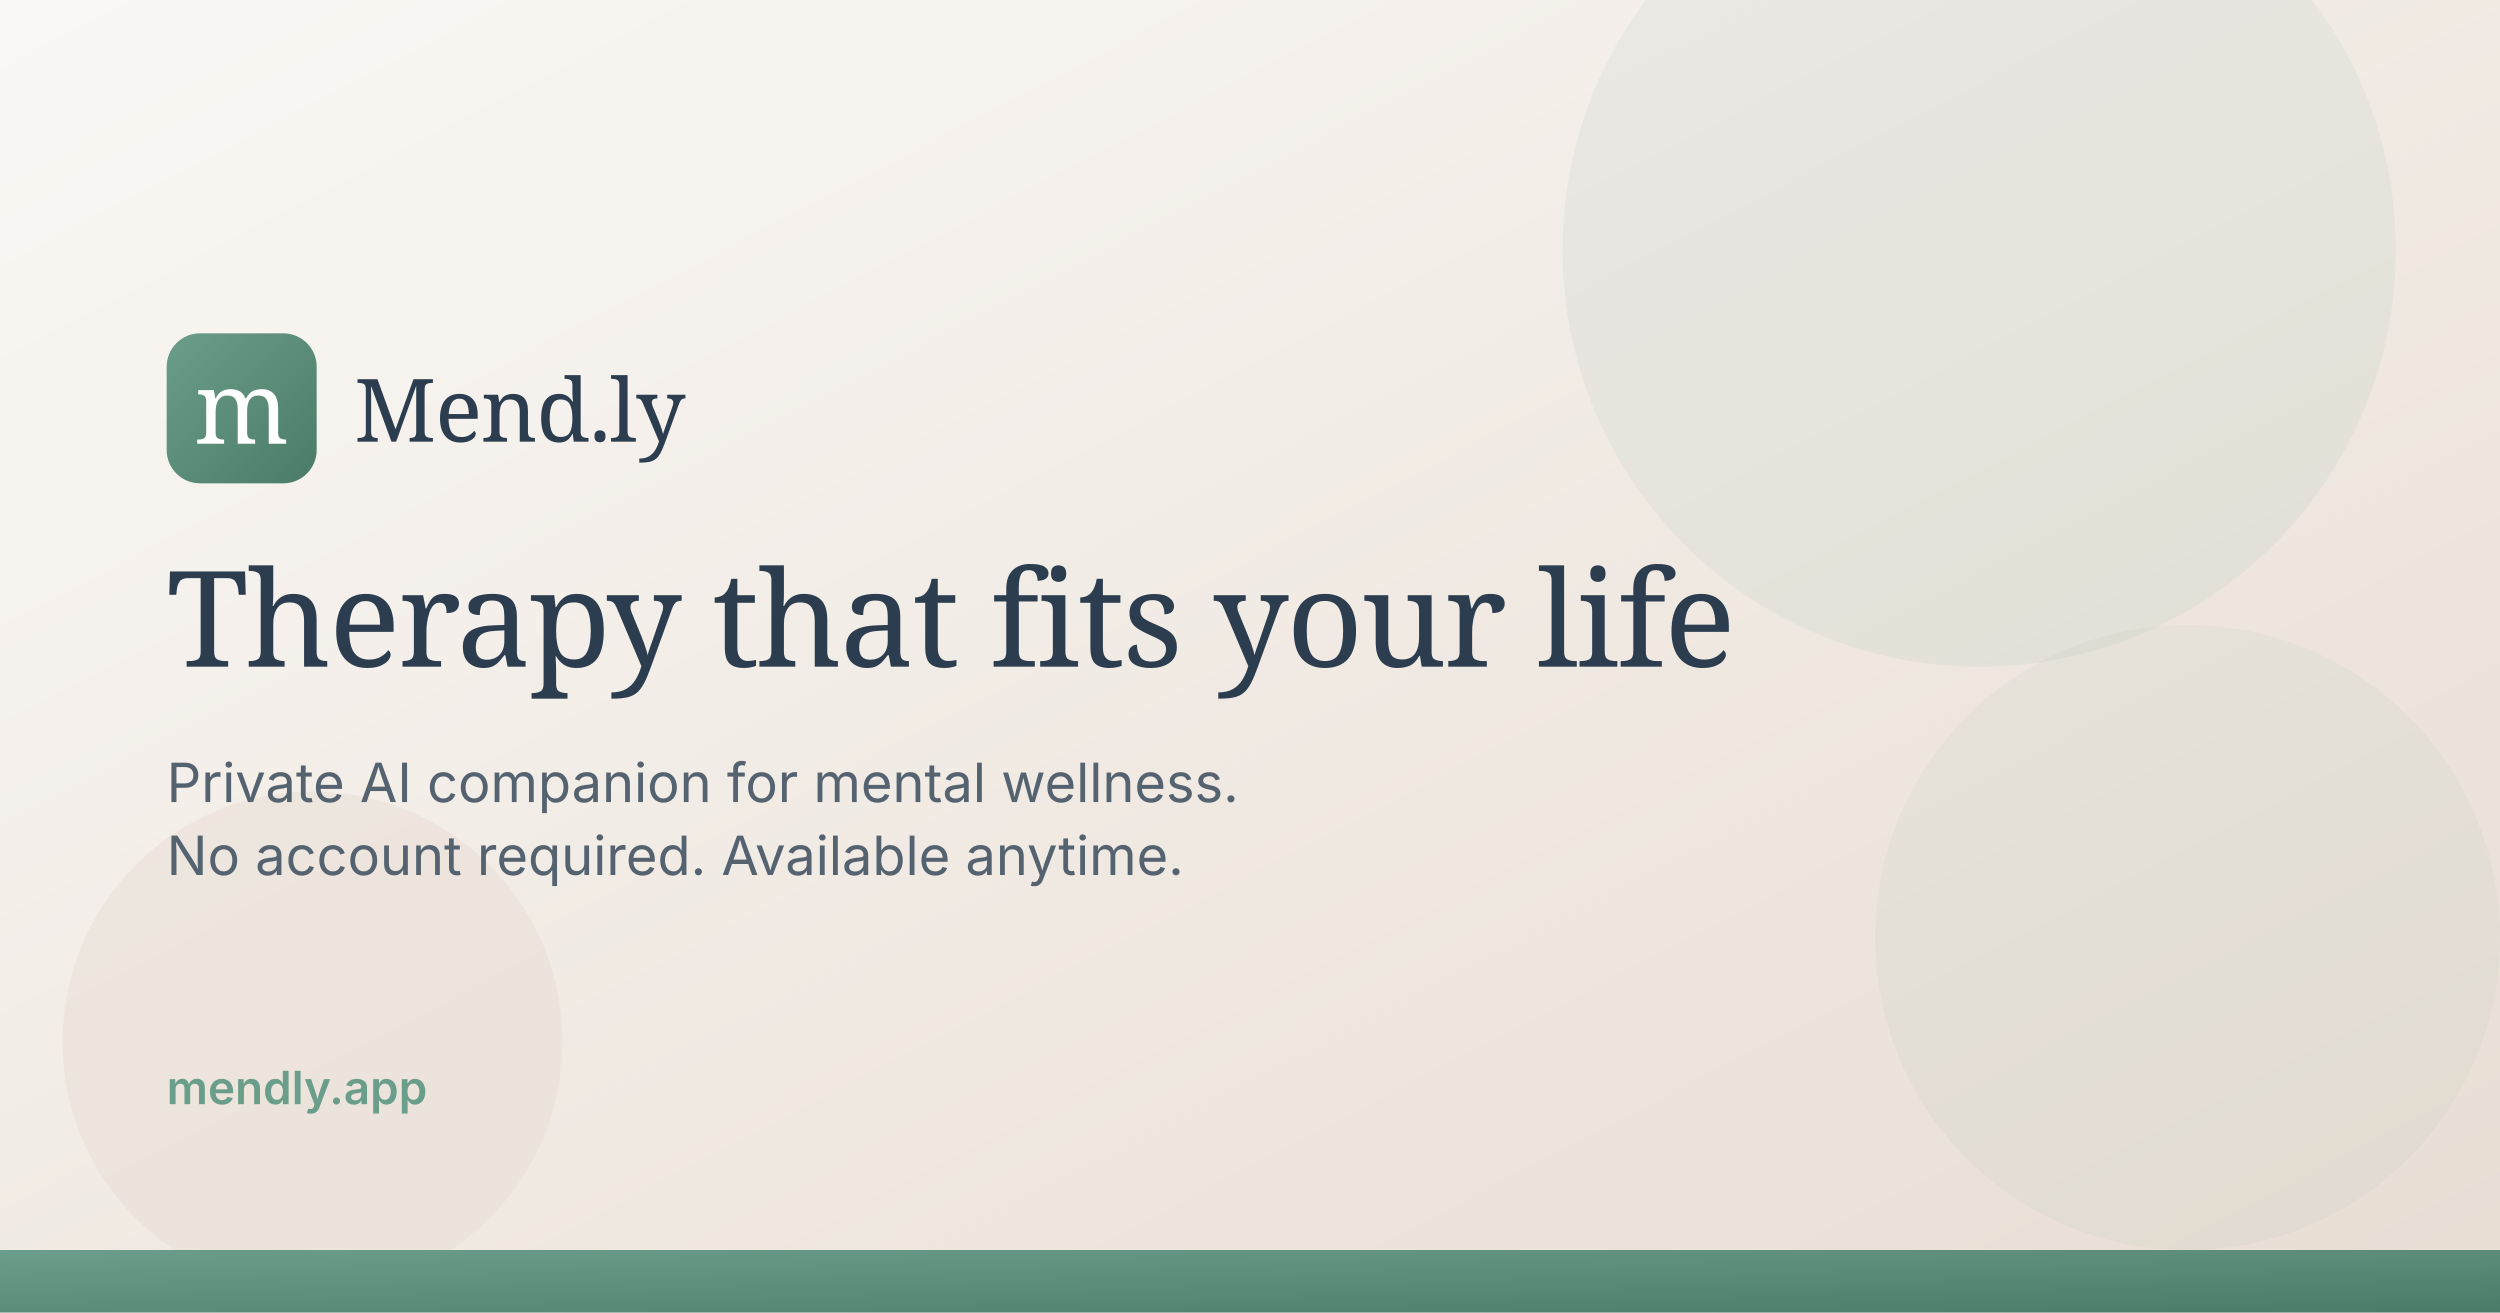
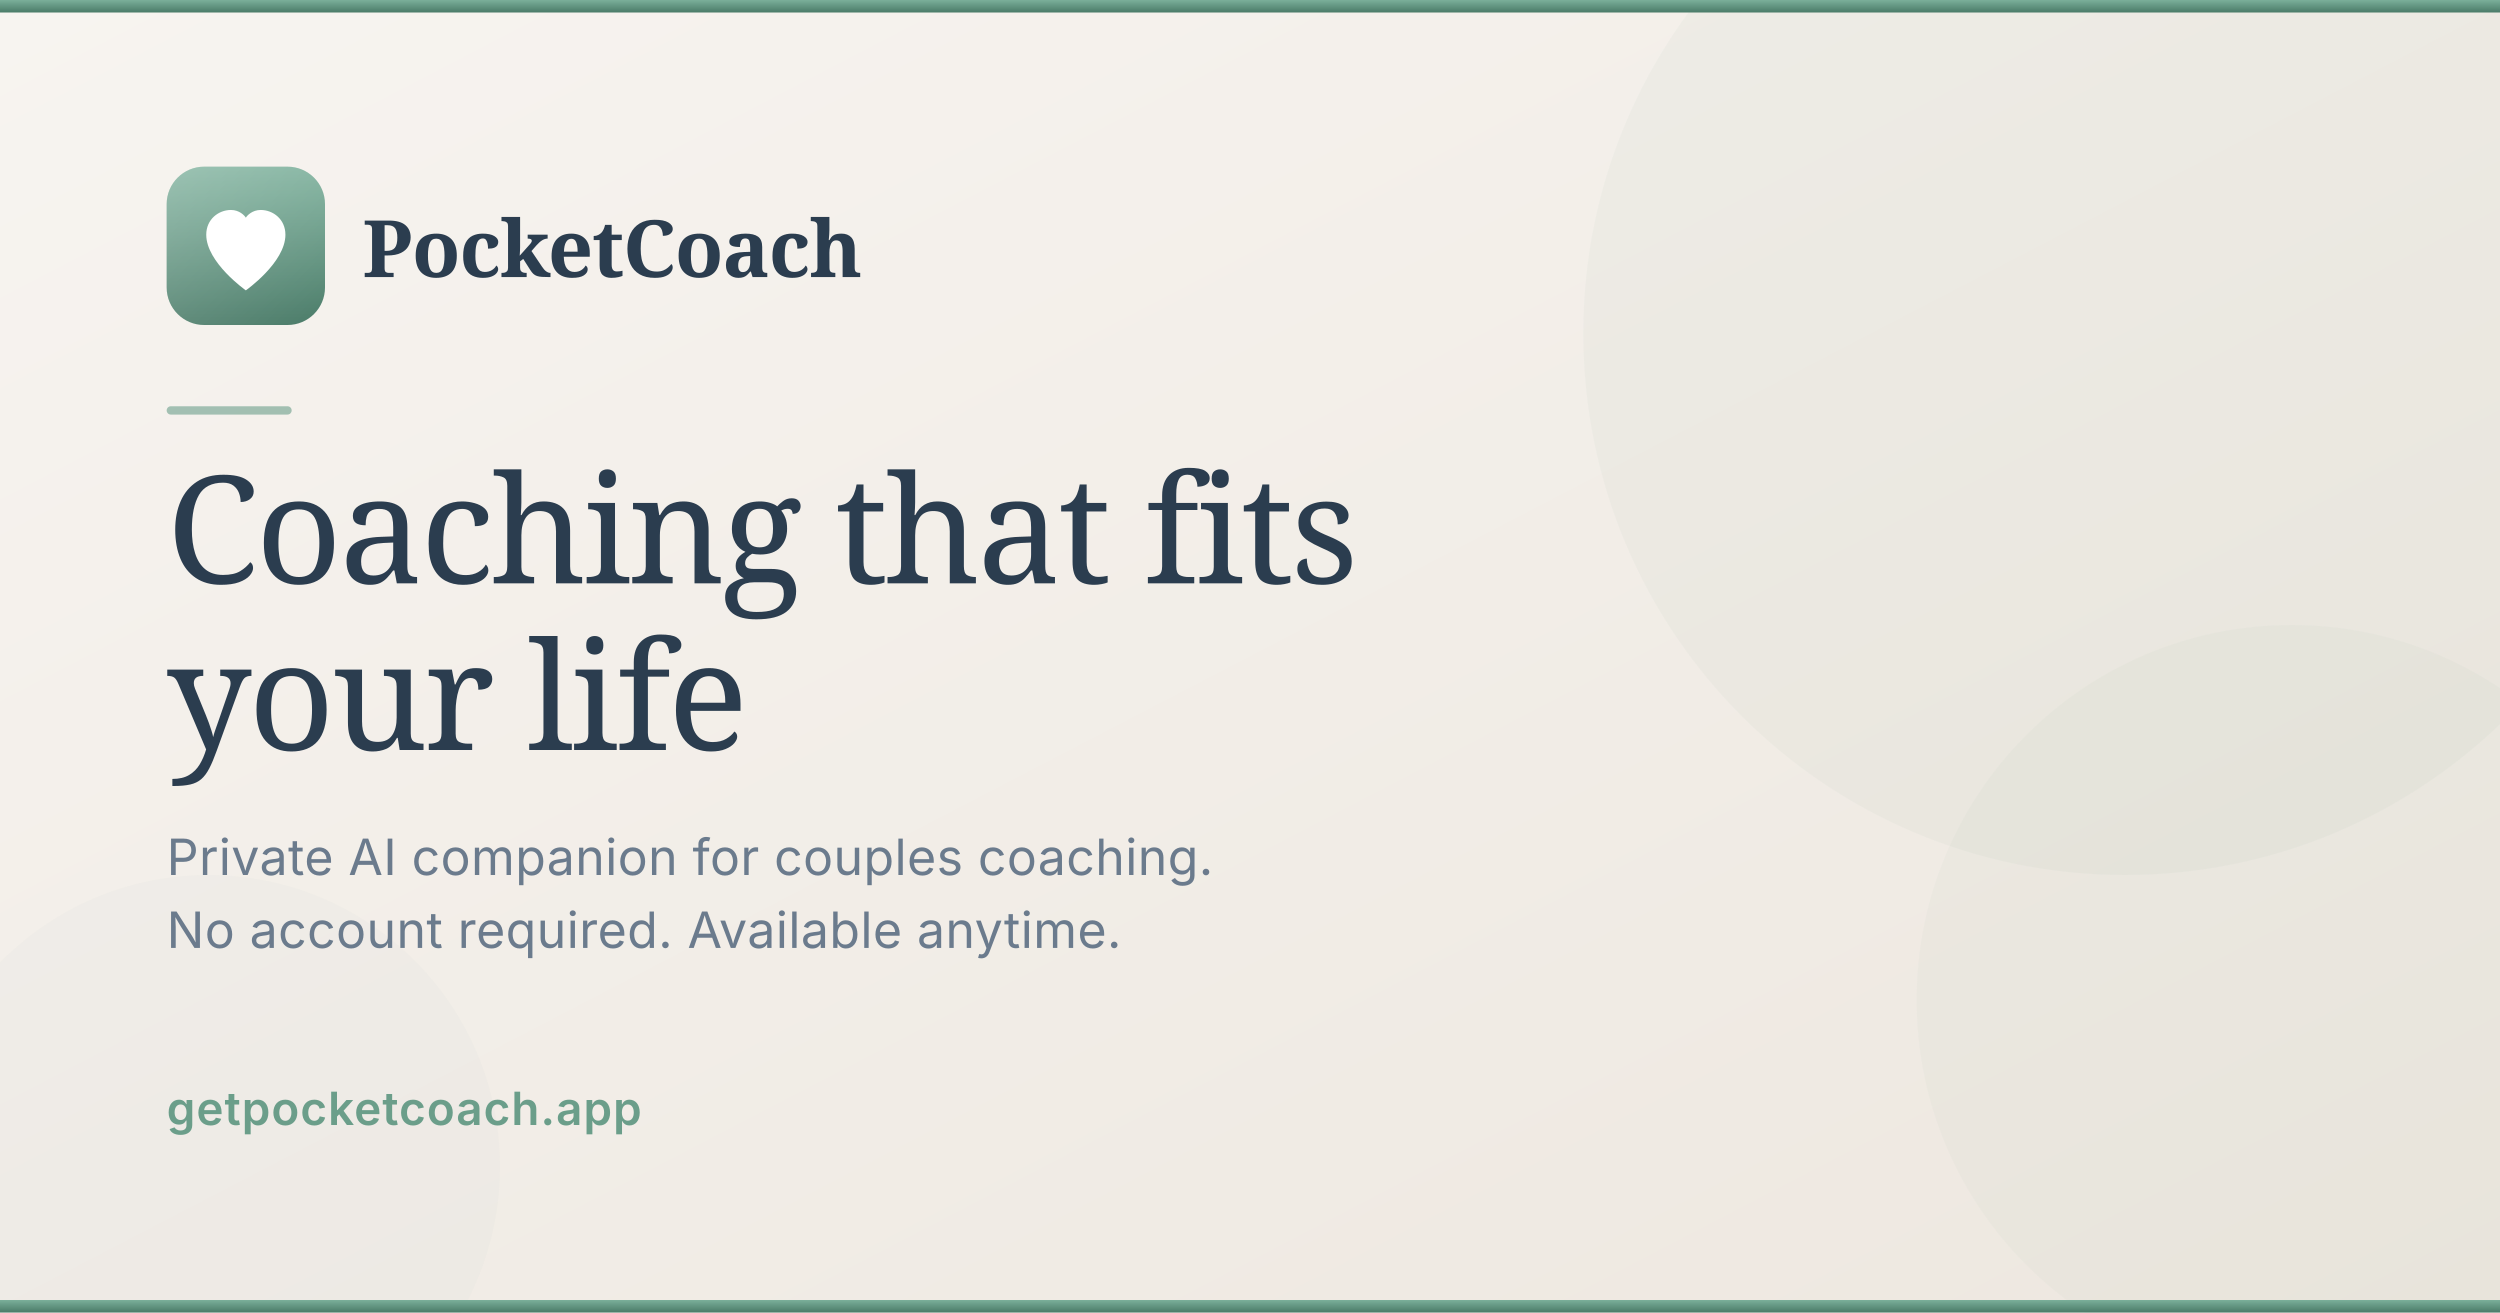
<svg xmlns="http://www.w3.org/2000/svg" viewBox="0 0 1200 630" width="1200" height="630">
  <defs>
    <linearGradient id="bg" x1="0%" y1="0%" x2="100%" y2="100%">
-       <stop offset="0%" stop-color="#FAF8F5" />
-       <stop offset="100%" stop-color="#E8DDD3" />
+       <stop offset="0%" stop-color="#F7F4F0" />
+       <stop offset="100%" stop-color="#EDE7DF" />
    </linearGradient>
-     <linearGradient id="accent" x1="0%" y1="0%" x2="100%" y2="100%">
-       <stop offset="0%" stop-color="#6B9E8A" />
+     <linearGradient id="accent" x1="0%" y1="0%" x2="0%" y2="100%">
+       <stop offset="0%" stop-color="#7BAF9A" />
      <stop offset="100%" stop-color="#4A7B68" />
+     </linearGradient>
+     <linearGradient id="shine" x1="0%" y1="0%" x2="100%" y2="100%">
+       <stop offset="0%" stop-color="white" stop-opacity="0.25" />
+       <stop offset="100%" stop-color="white" stop-opacity="0" />
    </linearGradient>
  </defs>
  <rect width="1200" height="630" fill="url(#bg)" />
-   <circle cx="950" cy="120" r="200" fill="#6B9E8A" opacity="0.08" />
-   <circle cx="1050" cy="450" r="150" fill="#6B9E8A" opacity="0.06" />
-   <circle cx="150" cy="500" r="120" fill="#E8DDD3" opacity="0.5" />
-   <rect x="80" y="160" width="72" height="72" rx="16" fill="url(#accent)" />
-   <text x="116" y="213" text-anchor="middle" font-family="Georgia, serif" font-size="48" fill="white">m</text>
-   <text x="170" y="212" font-family="Georgia, 'DM Serif Display', serif" font-size="42" fill="#2B3D4F" letter-spacing="-0.5">Mend.ly</text>
-   <text x="80" y="320" font-family="Georgia, 'DM Serif Display', serif" font-size="64" fill="#2B3D4F" letter-spacing="-1">Therapy that fits your life</text>
-   <text x="80" y="385" font-family="Inter, -apple-system, sans-serif" font-size="26" fill="#556270">Private AI companion for mental wellness.</text>
-   <text x="80" y="420" font-family="Inter, -apple-system, sans-serif" font-size="26" fill="#556270">No account required. Available anytime.</text>
-   <rect x="0" y="600" width="1200" height="30" fill="url(#accent)" />
-   <text x="80" y="530" font-family="Inter, -apple-system, sans-serif" font-size="22" fill="#6B9E8A" font-weight="600">mendly.app</text>
+   <circle cx="1020" cy="160" r="260" fill="#6B9E8A" opacity="0.05" />
+   <circle cx="1100" cy="480" r="180" fill="#6B9E8A" opacity="0.04" />
+   <circle cx="100" cy="560" r="140" fill="#6B9E8A" opacity="0.03" />
+   <rect x="0" y="0" width="1200" height="6" fill="url(#accent)" />
+   <rect x="80" y="80" width="76" height="76" rx="18" fill="url(#accent)" />
+   <rect x="80" y="80" width="76" height="76" rx="18" fill="url(#shine)" />
+   <g transform="translate(80,80) scale(0.1484375)">
+     <path d="M256 400 C256 400 128 310 128 220 C128 170 168 140 208 140 C235 140 252 158 256 165 C260 158 277 140 304 140 C344 140 384 170 384 220 C384 310 256 400 256 400Z" fill="white" />
+   </g>
+   <text x="174" y="133" font-family="Georgia, 'DM Serif Display', serif" font-size="38" fill="#2B3D4F" font-weight="bold" letter-spacing="-0.5">PocketCoach</text>
+   <rect x="80" y="195" width="60" height="4" rx="2" fill="#6B9E8A" opacity="0.6" />
+   <text x="80" y="280" font-family="Georgia, 'DM Serif Display', serif" font-size="72" fill="#2B3D4F" letter-spacing="-1.5">Coaching that fits</text>
+   <text x="80" y="360" font-family="Georgia, 'DM Serif Display', serif" font-size="72" fill="#2B3D4F" letter-spacing="-1.5">your life</text>
+   <text x="80" y="420" font-family="-apple-system, Inter, sans-serif" font-size="24" fill="#6B7B8D" letter-spacing="0.2">Private AI companion for couples coaching.</text>
+   <text x="80" y="455" font-family="-apple-system, Inter, sans-serif" font-size="24" fill="#6B7B8D" letter-spacing="0.2">No account required. Available anytime.</text>
+   <text x="80" y="540" font-family="-apple-system, Inter, sans-serif" font-size="22" fill="#6B9E8A" font-weight="600" letter-spacing="0.5">getpocketcoach.app</text>
+   <rect x="0" y="624" width="1200" height="6" fill="url(#accent)" />
</svg>
